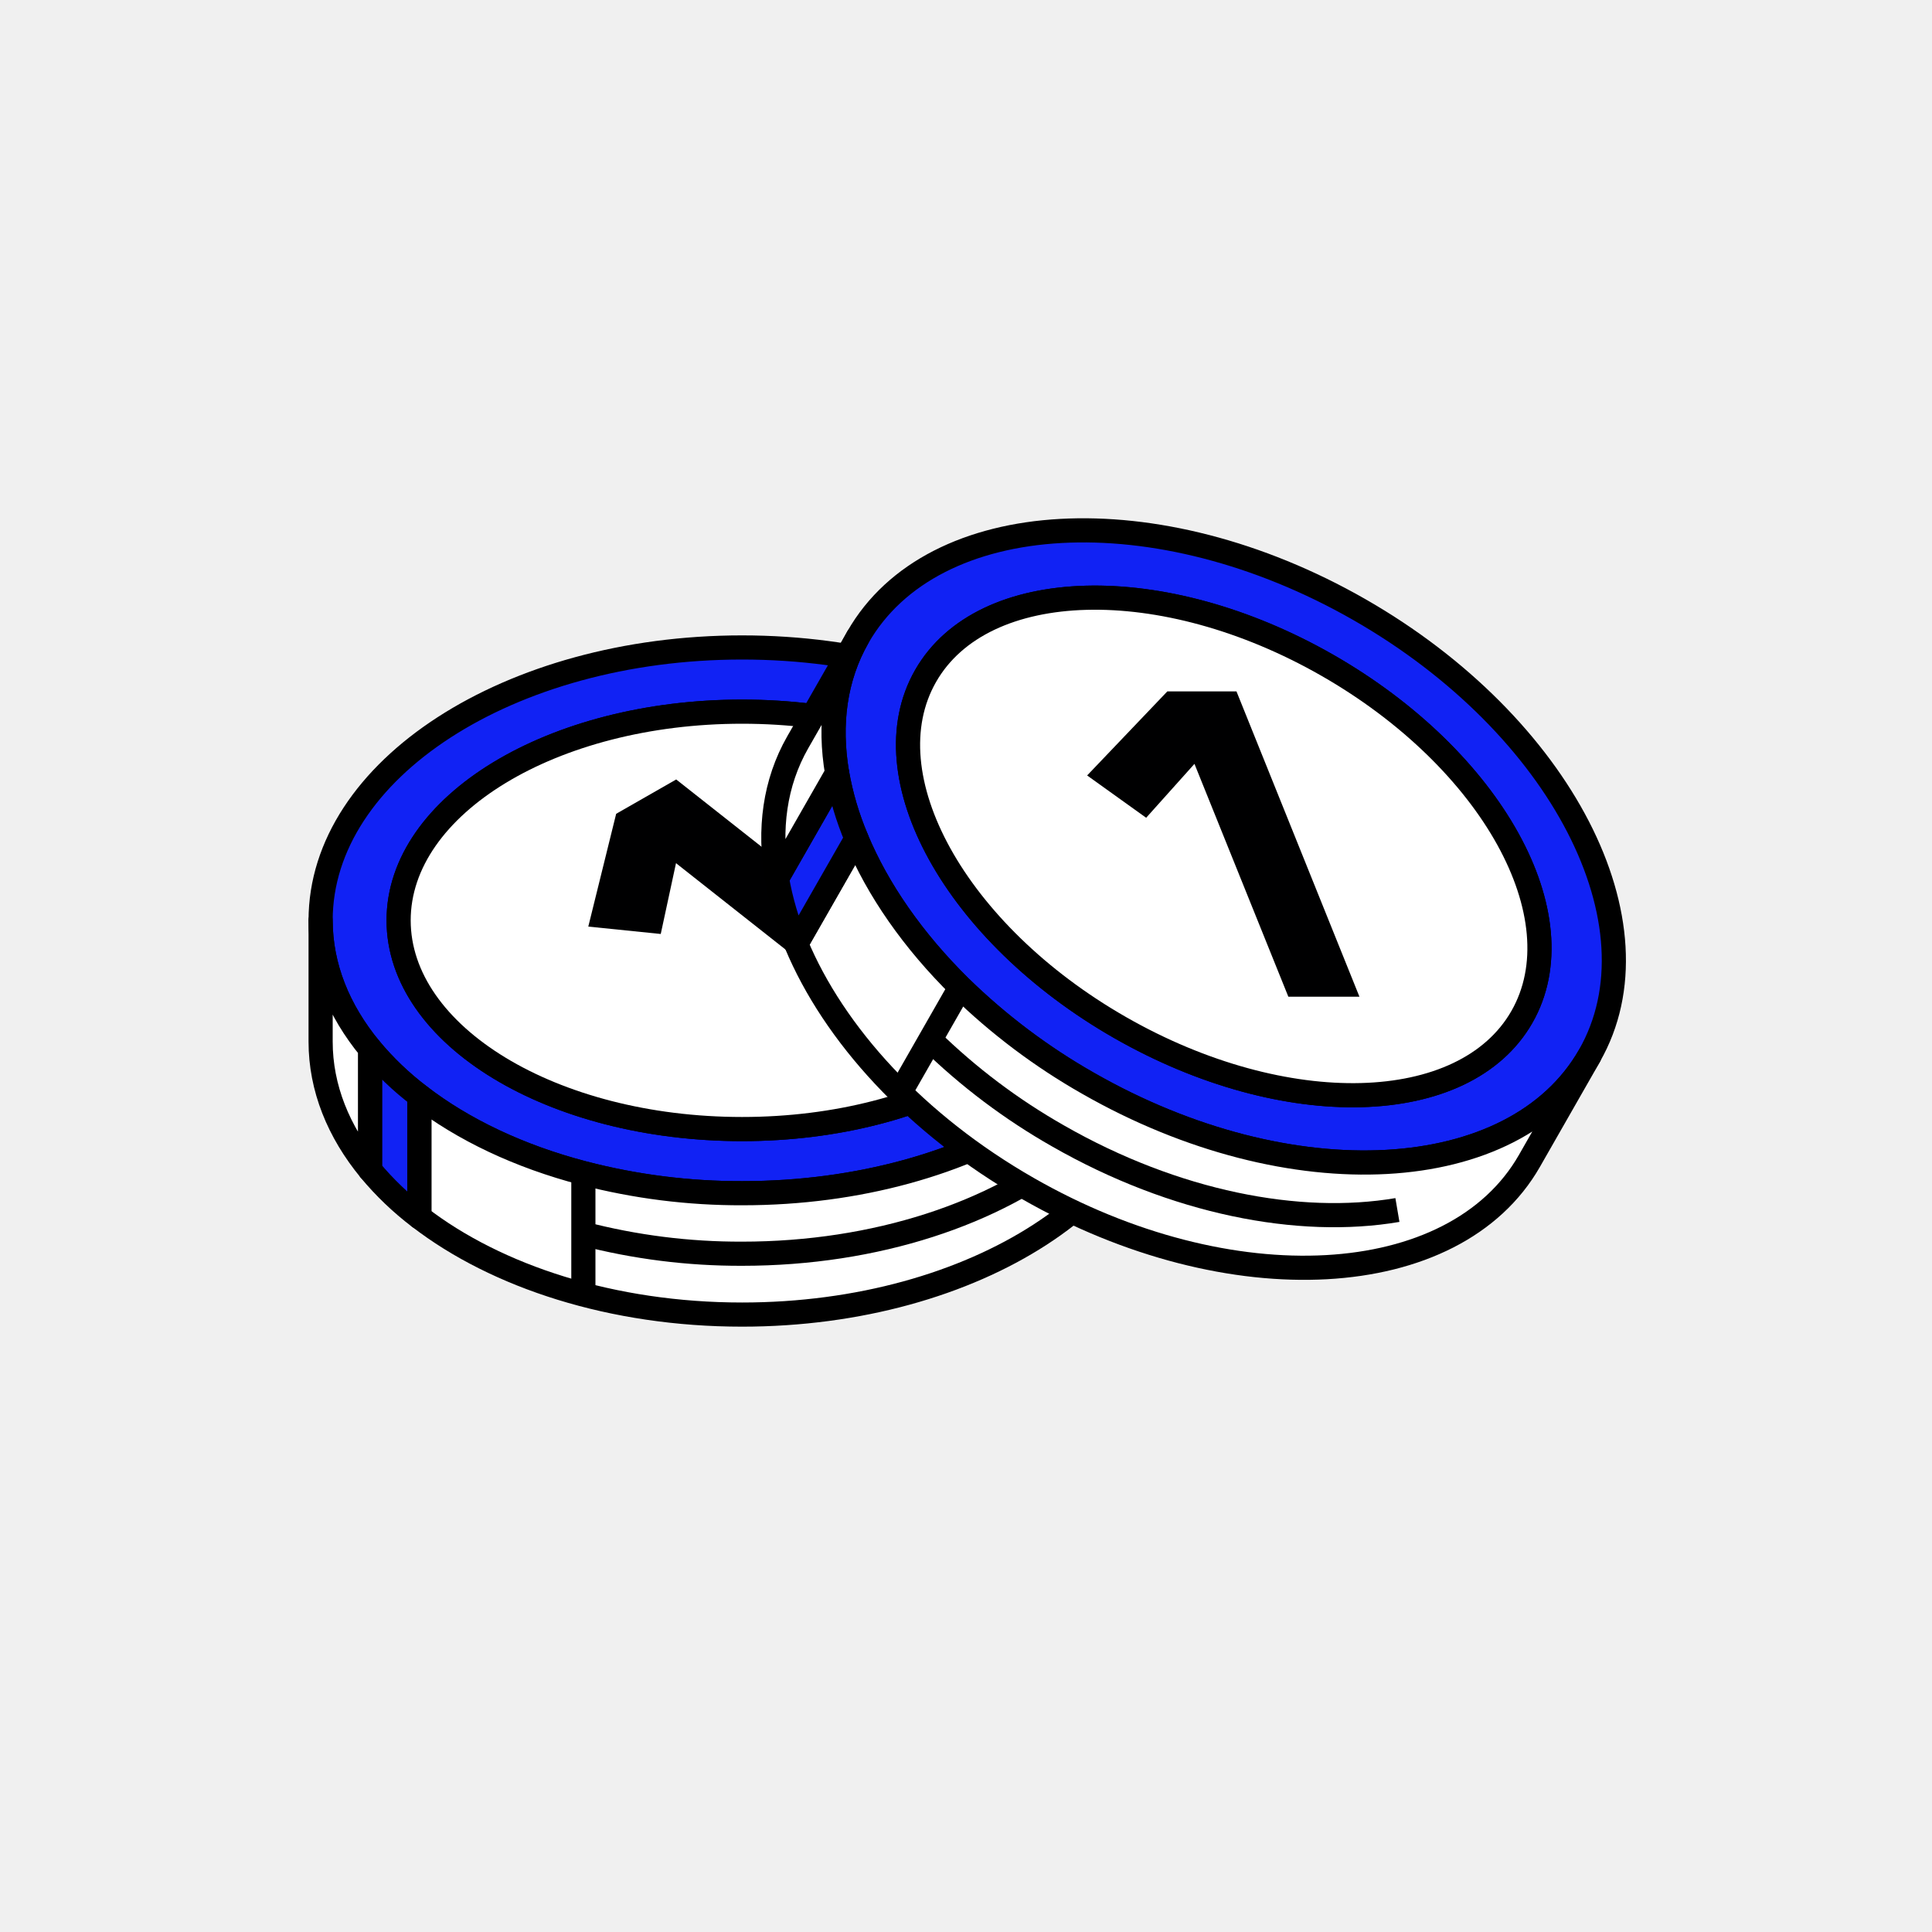
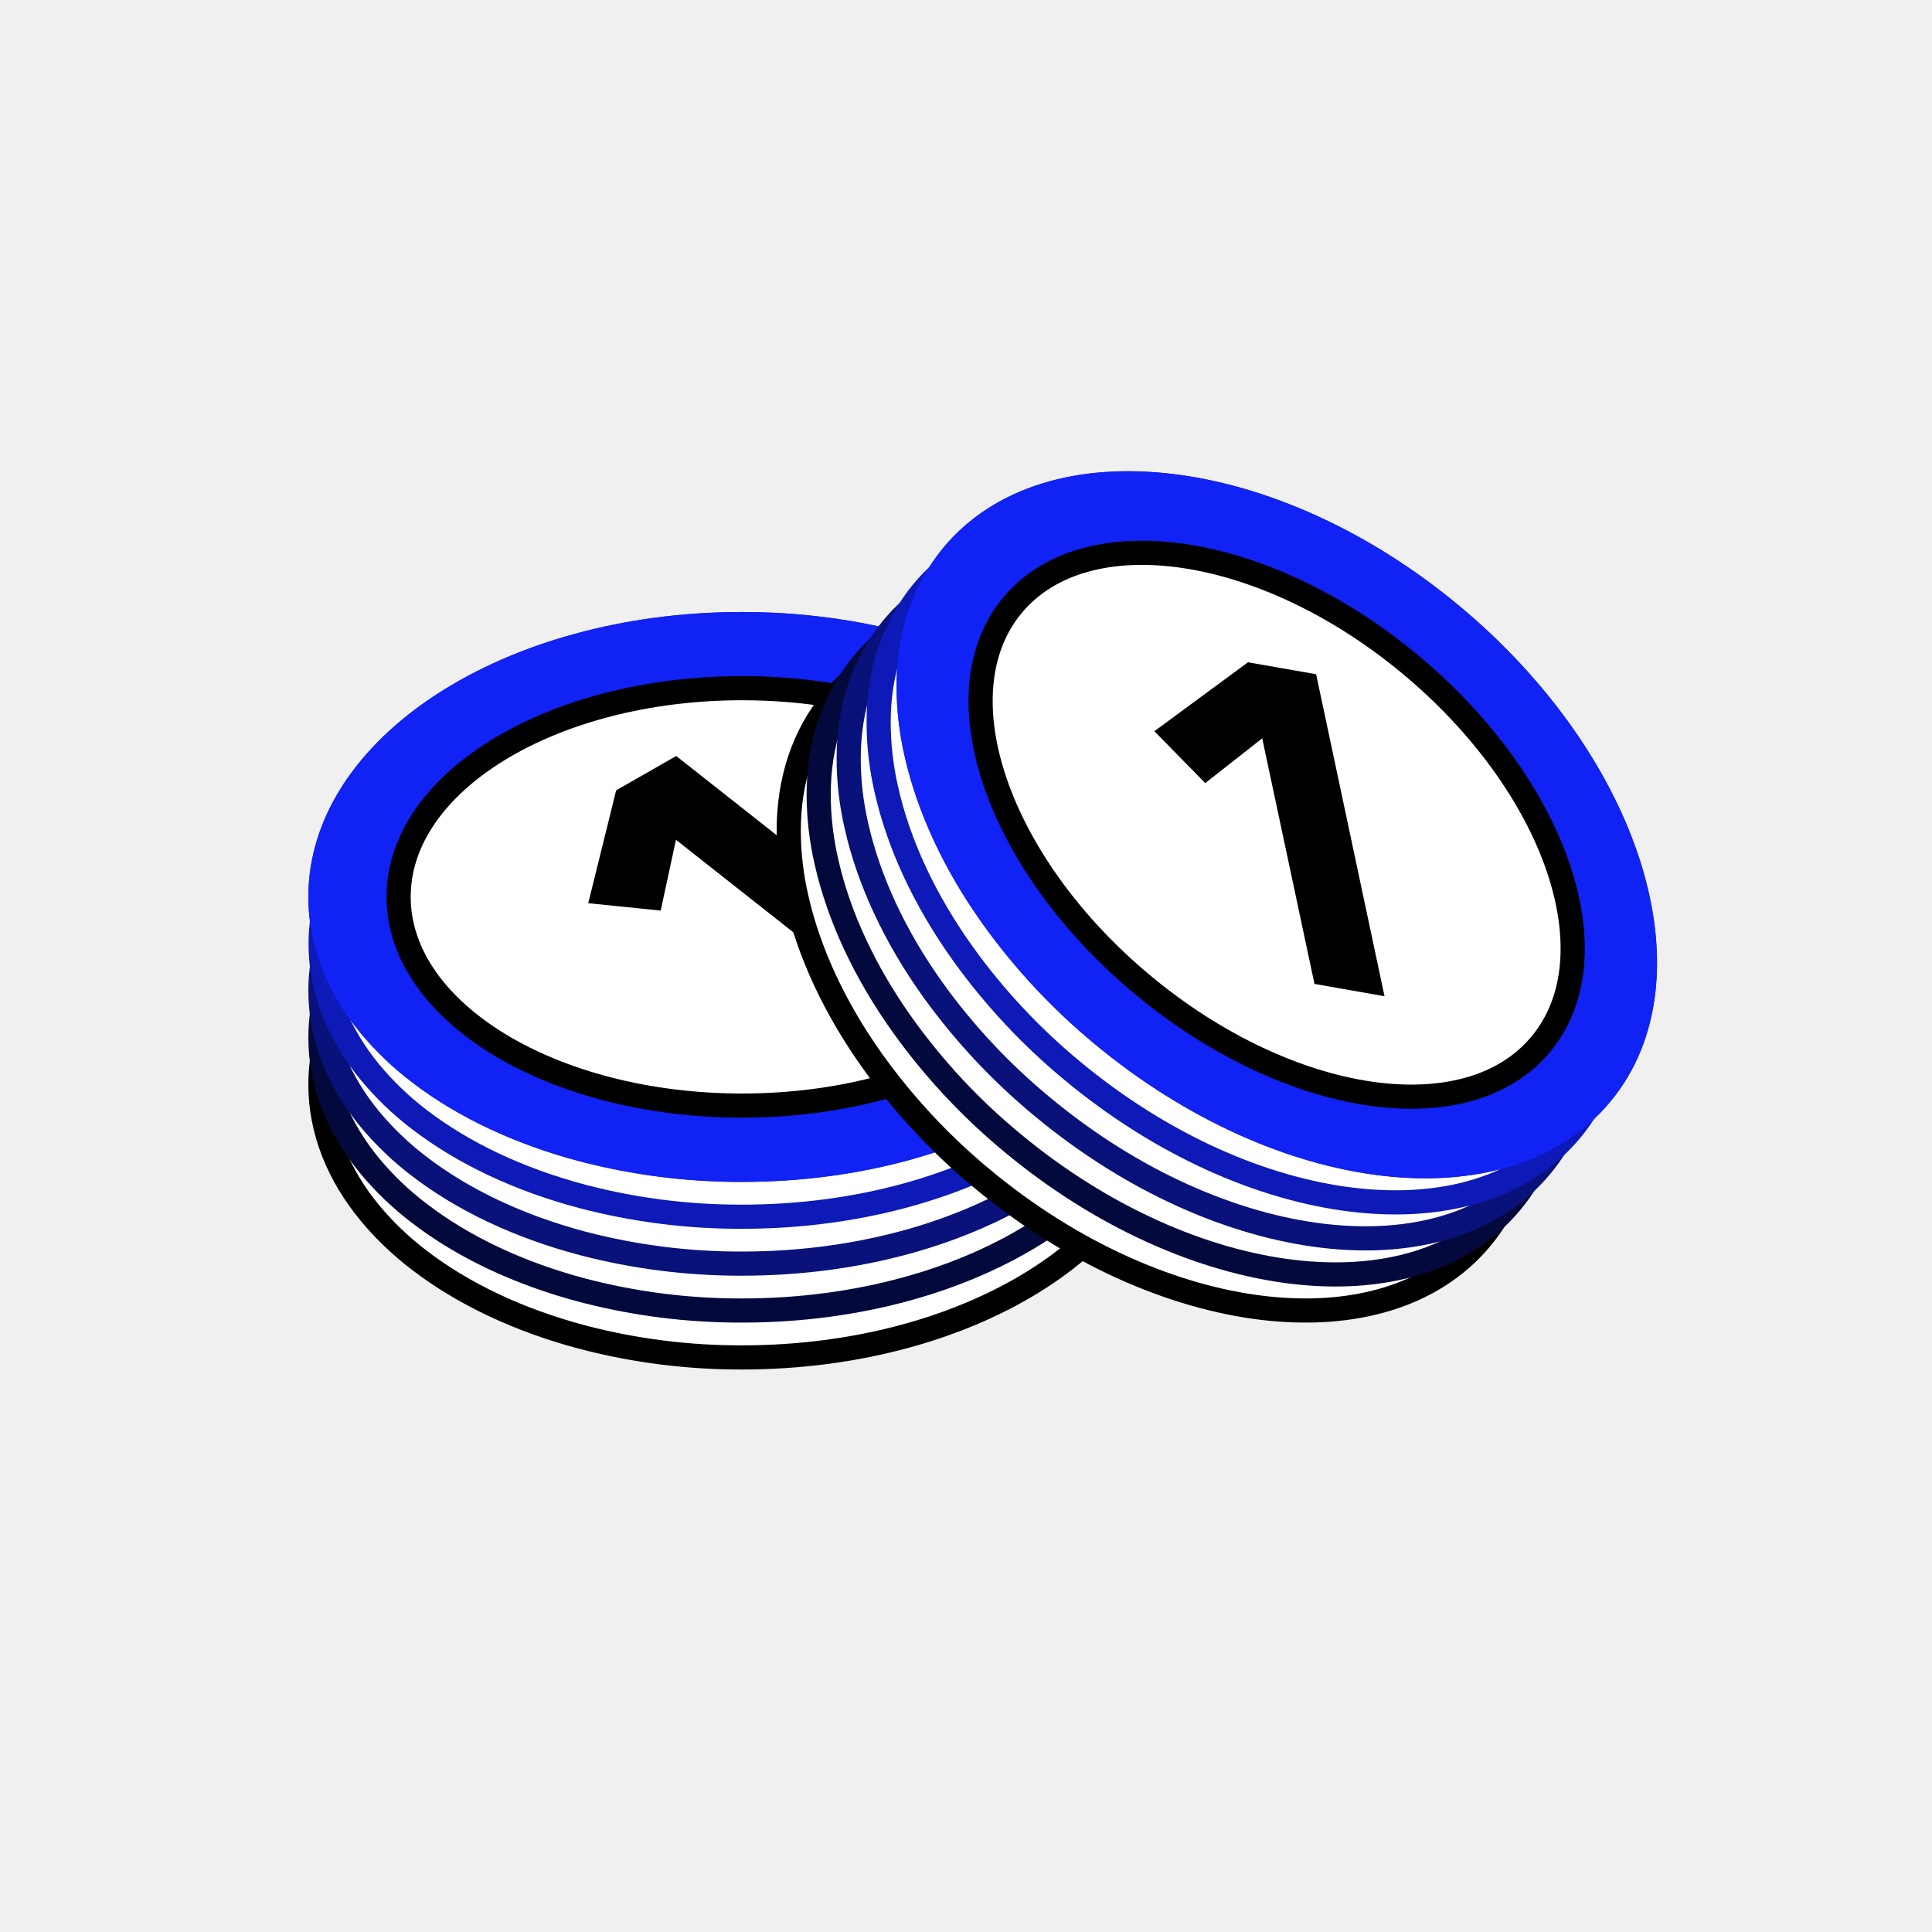
<svg xmlns="http://www.w3.org/2000/svg" viewBox="0 0 400 400">
  <defs>
-     <style>.cls-1,.cls-4{fill:none;}.cls-2{fill:#1122f4;}.cls-2,.cls-3,.cls-4{stroke:#000;stroke-linejoin:round;stroke-width:5px;}.cls-3{fill:#fff;}.cls-5{fill:#000001;}</style>
+     <style>.cls-1{fill:none;}.cls-2,.cls-3,.cls-4,.cls-5,.cls-6{fill:#fff;}.cls-2{stroke:#000;}.cls-2,.cls-3,.cls-4,.cls-5,.cls-6,.cls-7{stroke-linejoin:round;stroke-width:5px;}.cls-3{stroke:#04093d;}.cls-4{stroke:#09117a;}.cls-5{stroke:#0d1ab7;}.cls-6,.cls-7{stroke:#1122f4;}.cls-7{fill:#1122f4;}.cls-8{fill:#000001;}</style>
  </defs>
  <g id="Layer_1" data-name="Layer 1">
    <rect class="cls-1" width="400" height="400" />
  </g>
  <g id="Layer_3" data-name="Layer 3">
-     <path class="cls-2" d="M153.64,134.05c-48.19,0-87.26,25.3-87.26,56.5,0,9.61,3.7,18.65,10.23,26.57a62.21,62.21,0,0,0,10.21,9.77c9.07,7,20.7,12.53,34,16a129,129,0,0,0,32.86,4.15c48.19,0,87.25-25.3,87.25-56.51S201.83,134.05,153.64,134.05Zm0,99.71c-39.27,0-71.11-19.34-71.11-43.21s31.84-43.21,71.11-43.21,71.11,19.35,71.11,43.21S192.91,233.76,153.64,233.76Z" />
-     <path class="cls-3" d="M224.75,190.55c0,23.87-31.84,43.21-71.11,43.21s-71.11-19.34-71.11-43.21,31.84-43.21,71.11-43.21S224.75,166.69,224.75,190.55Z" />
-     <path class="cls-3" d="M240.89,190.55v25.11c0,31.21-39.06,56.51-87.25,56.51-26.82,0-50.82-7.84-66.82-20.18v-25.1c9.07,7,20.7,12.53,34,16a129,129,0,0,0,32.86,4.15C201.83,247.06,240.89,221.76,240.89,190.55Z" />
-     <path class="cls-4" d="M222.23,238c-16,13.14-40.77,21.57-68.59,21.57a129,129,0,0,1-32.92-4.16" />
-     <path class="cls-2" d="M86.82,226.89V252a62.16,62.16,0,0,1-10.21-9.76V217.12A62.21,62.21,0,0,0,86.82,226.89Z" />
-     <path class="cls-3" d="M76.61,217.12v25.11c-6.53-7.92-10.23-17-10.23-26.57V190.55C66.38,200.16,70.08,209.2,76.61,217.12Z" />
-     <line class="cls-3" x1="120.78" y1="242.91" x2="120.78" y2="267.58" />
-     <path class="cls-5" d="M140,161.38l-12.43,7.11-5.77,23.35,15,1.53,3.16-14.66,40.81,32.19,12.78-7.3Z" />
-     <path class="cls-2" d="M281.42,126.2c-41.83-23.93-88.3-21.37-103.8,5.72-4.77,8.34-6,18-4.31,28.14a62,62,0,0,0,4,13.55c4.39,10.57,11.74,21.15,21.51,30.77a129.59,129.59,0,0,0,26.47,19.91c41.83,23.93,88.3,21.37,103.79-5.72S323.25,150.13,281.42,126.2Zm-49.51,86.55c-34.08-19.5-52.12-52.1-40.27-72.81s49.1-21.7,83.18-2.2,52.12,52.1,40.27,72.81S266,232.25,231.91,212.75Z" />
-     <path class="cls-3" d="M315.09,210.55c-11.85,20.72-49.09,21.7-83.18,2.2s-52.12-52.1-40.27-72.81,49.1-21.7,83.18-2.2S326.94,189.84,315.09,210.55Z" />
-     <path class="cls-3" d="M329.1,218.57l-12.46,21.8c-15.5,27.08-62,29.64-103.8,5.71-23.28-13.31-40.22-32-48-50.68l12.47-21.79c4.39,10.57,11.74,21.15,21.51,30.77a129.59,129.59,0,0,0,26.47,19.91C267.14,248.22,313.61,245.66,329.1,218.57Z" />
-     <path class="cls-4" d="M289.32,250.52c-20.39,3.47-46.09-1.51-70.25-15.33a129,129,0,0,1-26.5-19.95" />
-     <path class="cls-2" d="M177.33,173.61,164.86,195.4a62,62,0,0,1-4-13.55l12.46-21.79A62,62,0,0,0,177.33,173.61Z" />
-     <path class="cls-3" d="M173.31,160.06l-12.46,21.79c-1.74-10.11-.46-19.8,4.3-28.14l12.47-21.79C172.85,140.26,171.58,149.94,173.31,160.06Z" />
-     <line class="cls-3" x1="198.84" y1="204.37" x2="186.6" y2="225.79" />
-     <path class="cls-5" d="M256,143.15H241.68l-16.6,17.4,12.22,8.76,10-11.16,19.44,48.21h14.72Z" />
+     <path class="cls-2" d="M240.89,224.53c0,31.21-39.06,56.51-87.25,56.51a129,129,0,0,1-32.86-4.15c-13.26-3.49-24.89-9-34-16a62.21,62.21,0,0,1-10.21-9.77c-6.53-7.92-10.23-17-10.23-26.57,0-31.2,39.07-56.5,87.26-56.5S240.89,193.33,240.89,224.53Z" />
+     <path class="cls-3" d="M240.89,214.82c0,31.21-39.06,56.51-87.25,56.51a129,129,0,0,1-32.86-4.15c-13.26-3.49-24.89-9-34-16a62.21,62.21,0,0,1-10.21-9.77c-6.53-7.92-10.23-17-10.23-26.57,0-31.2,39.07-56.5,87.26-56.5S240.89,183.62,240.89,214.82Z" />
+     <path class="cls-4" d="M240.89,205.11c0,31.21-39.06,56.51-87.25,56.51a129,129,0,0,1-32.86-4.15c-13.26-3.49-24.89-9-34-16a62.21,62.21,0,0,1-10.21-9.77c-6.53-7.92-10.23-17-10.23-26.57,0-31.2,39.07-56.5,87.26-56.5S240.89,173.91,240.89,205.11Z" />
+     <path class="cls-5" d="M240.89,195.4c0,31.21-39.06,56.51-87.25,56.51a129,129,0,0,1-32.86-4.15c-13.26-3.49-24.89-9-34-16A62.21,62.21,0,0,1,76.61,222c-6.53-7.92-10.23-17-10.23-26.57,0-31.2,39.07-56.5,87.26-56.5S240.89,164.2,240.89,195.4Z" />
+     <path class="cls-6" d="M240.89,185.69c0,31.21-39.06,56.51-87.25,56.51a129,129,0,0,1-32.86-4.15c-13.26-3.49-24.89-9-34-16a62.21,62.21,0,0,1-10.21-9.77c-6.53-7.92-10.23-17-10.23-26.57,0-31.2,39.07-56.5,87.26-56.5S240.89,154.49,240.89,185.69Z" />
+     <path class="cls-7" d="M240.89,185.69c0,31.21-39.06,56.51-87.25,56.51a129,129,0,0,1-32.86-4.15c-13.26-3.49-24.89-9-34-16a62.21,62.21,0,0,1-10.21-9.77c-6.53-7.92-10.23-17-10.23-26.57,0-31.2,39.07-56.5,87.26-56.5S240.89,154.49,240.89,185.69Z" />
+     <path class="cls-2" d="M224.75,185.69c0,23.87-31.84,43.21-71.11,43.21s-71.11-19.34-71.11-43.21,31.84-43.21,71.11-43.21S224.75,161.83,224.75,185.69Z" />
+     <path class="cls-8" d="M140,156.52l-12.43,7.11L121.79,187l15,1.53,3.16-14.66L180.71,206l12.78-7.3Z" />
+     <path class="cls-2" d="M306.64,256.39c-19.95,24-66.16,18.5-103.23-12.29a129.52,129.52,0,0,1-22.62-24.19c-8-11.16-13.37-22.85-15.88-34a61.89,61.89,0,0,1-1.61-14c0-10.27,3-19.59,9.11-27,19.93-24,66.15-18.49,103.22,12.3S326.58,232.39,306.64,256.39Z" />
+     <path class="cls-3" d="M312.84,248.92c-19.94,24-66.15,18.5-103.22-12.29A128.86,128.86,0,0,1,187,212.44c-8-11.16-13.38-22.85-15.89-34a62.47,62.47,0,0,1-1.61-14c0-10.27,3-19.59,9.11-27,19.94-24,66.16-18.49,103.23,12.3S332.78,224.92,312.84,248.92Z" />
+     <path class="cls-4" d="M319.05,241.45c-19.94,24-66.16,18.5-103.22-12.29A129.26,129.26,0,0,1,193.2,205c-8-11.16-13.37-22.85-15.88-34a61.89,61.89,0,0,1-1.61-14c0-10.27,3-19.59,9.11-27,19.94-24,66.15-18.49,103.22,12.3S339,217.45,319.05,241.45Z" />
+     <path class="cls-5" d="M325.25,234c-19.94,24-66.15,18.5-103.22-12.29a129.19,129.19,0,0,1-22.62-24.19c-8-11.16-13.38-22.85-15.89-34a62.47,62.47,0,0,1-1.61-14c0-10.27,3-19.59,9.11-27,19.94-24,66.16-18.49,103.23,12.3S345.19,210,325.25,234Z" />
+     <path class="cls-6" d="M331.46,226.51c-19.94,24-66.16,18.51-103.22-12.29A129,129,0,0,1,205.61,190c-8-11.16-13.37-22.85-15.88-34a62.47,62.47,0,0,1-1.61-14c0-10.27,3-19.59,9.11-27,19.94-24,66.16-18.49,103.22,12.3S351.4,202.51,331.46,226.51Z" />
+     <path class="cls-7" d="M331.46,226.51c-19.94,24-66.16,18.51-103.22-12.29A129,129,0,0,1,205.61,190c-8-11.16-13.37-22.85-15.88-34a62.47,62.47,0,0,1-1.61-14c0-10.27,3-19.59,9.11-27,19.94-24,66.16-18.49,103.22,12.3S351.4,202.51,331.46,226.51Z" />
+     <path class="cls-2" d="M319,216.2c-15.25,18.35-52.1,12.88-82.31-12.21s-42.33-60.31-27.08-78.67,52.1-12.9,82.31,12.19S334.29,197.84,319,216.2Z" />
+     <path class="cls-8" d="M272.49,139.59l-14.11-2.47L239,151.39l10.53,10.74,11.8-9.26,10.82,50.84,14.5,2.55Z" />
  </g>
</svg>
